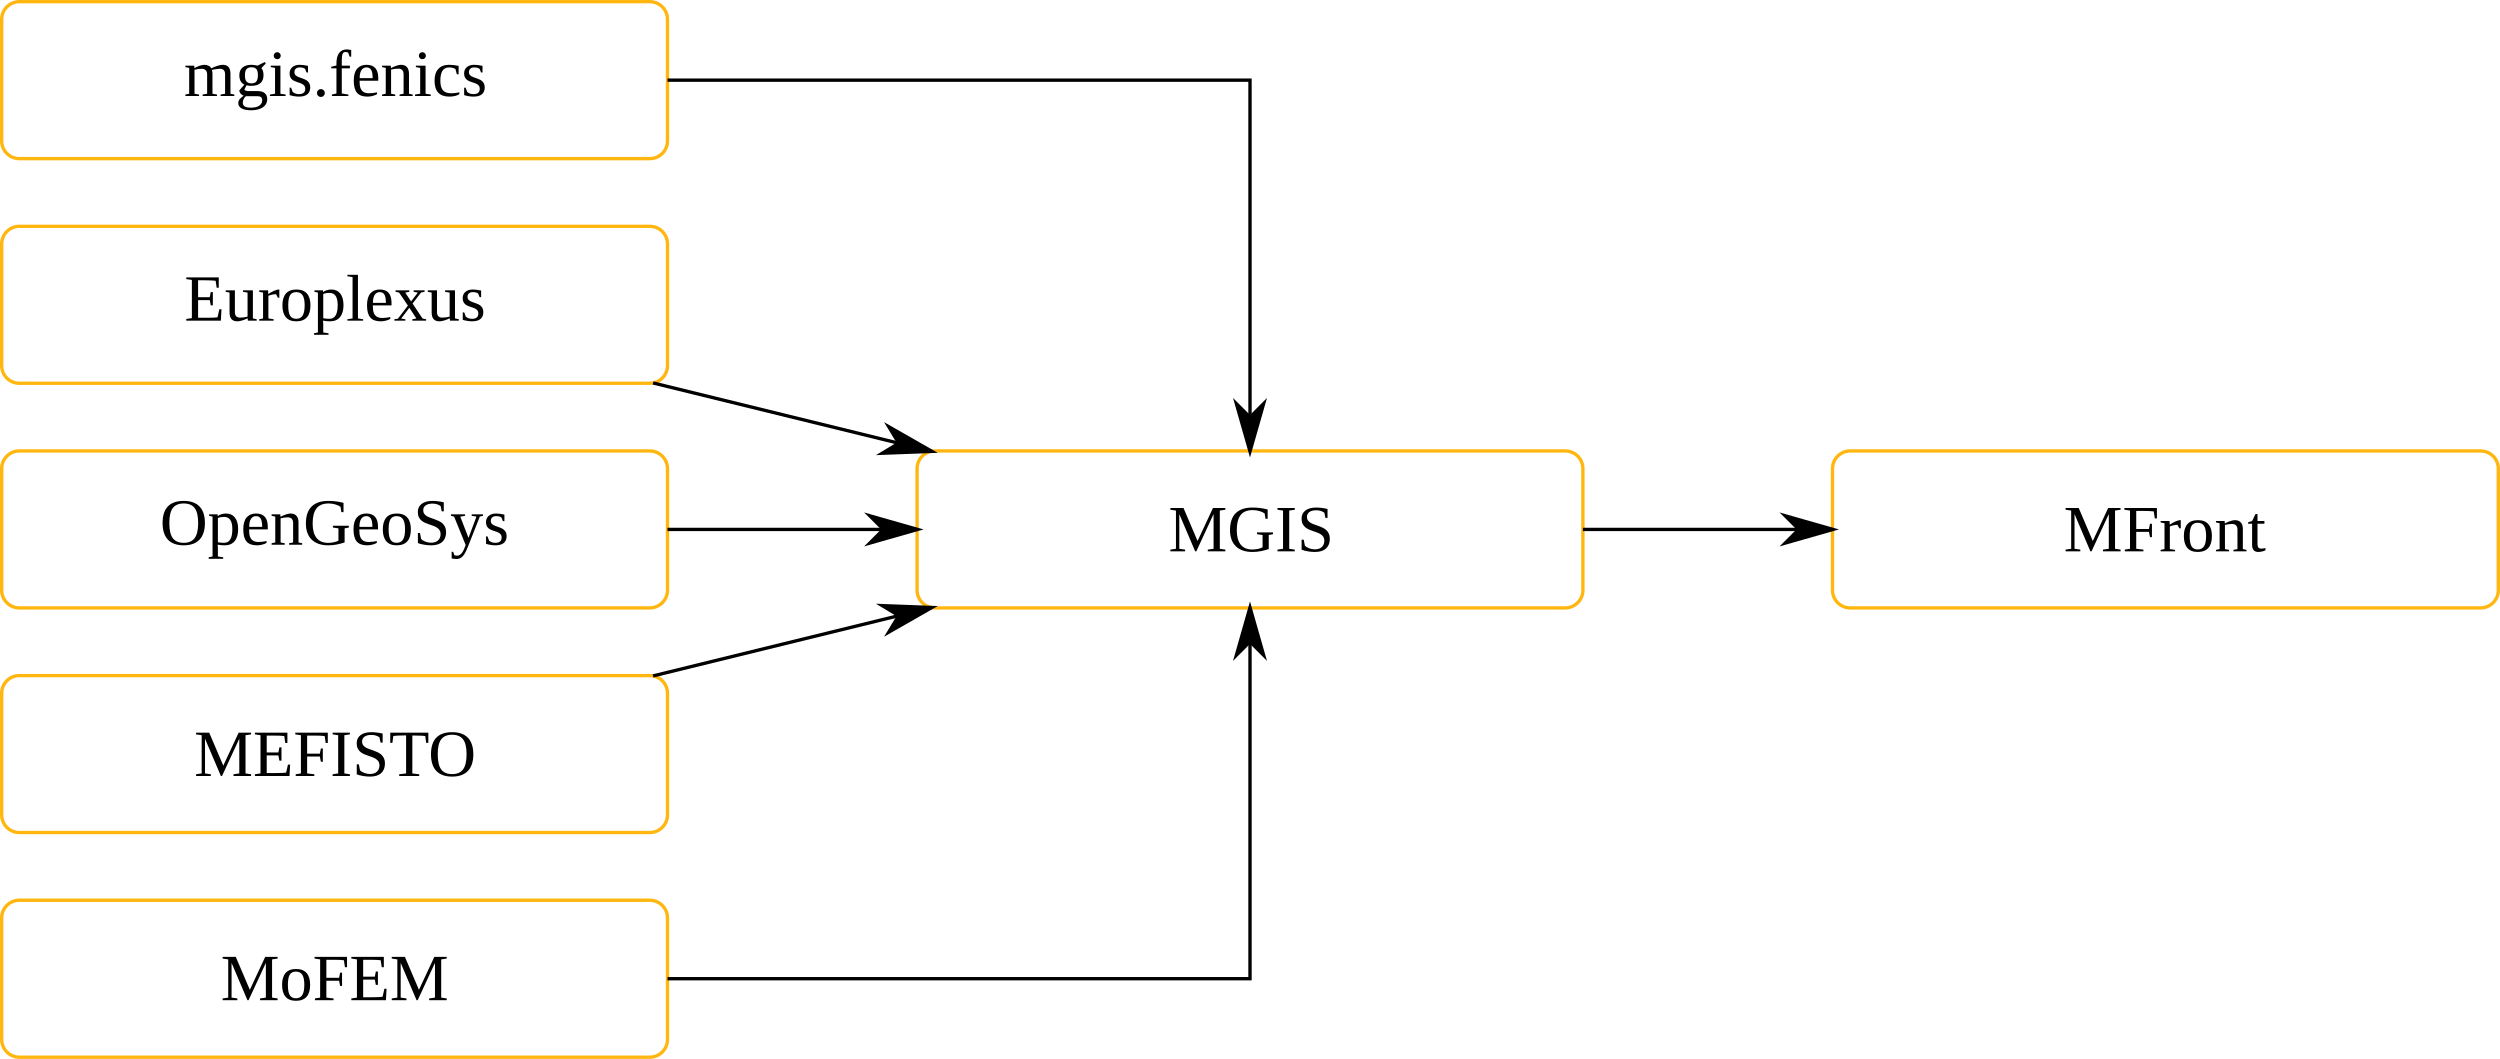
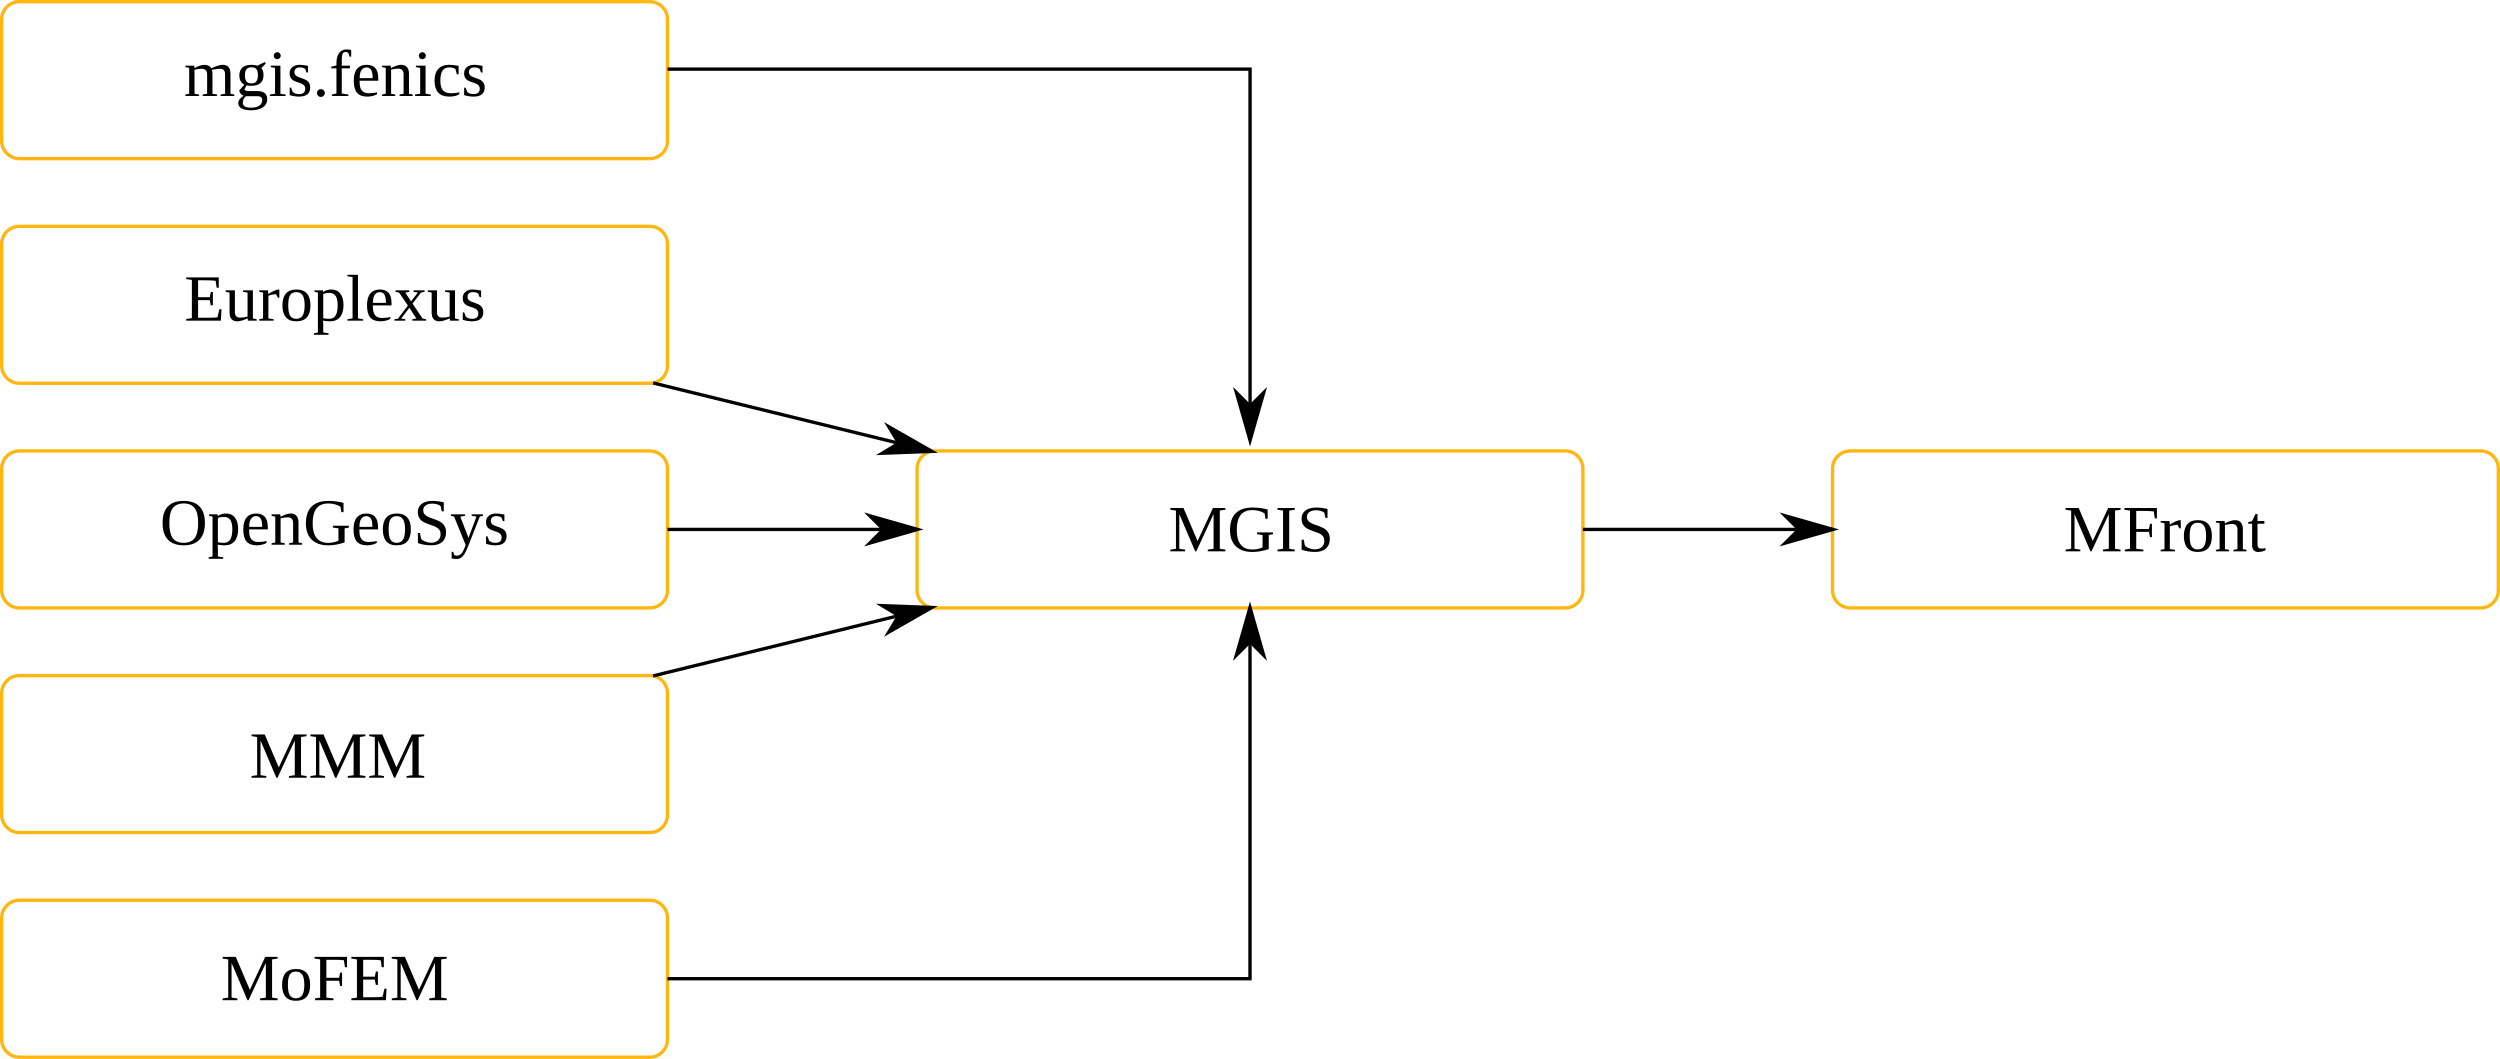
<svg xmlns="http://www.w3.org/2000/svg" width="746.509mm" height="316.18mm" viewBox="0 0 746.509 316.18" version="1.1" id="svg8">
  <defs id="defs2">
    <marker style="overflow:visible" id="marker5263" refX="0" refY="0" orient="auto">
      <path transform="matrix(-0.8,0,0,-0.8,-10,0)" style="fill:#000000;fill-opacity:1;fill-rule:evenodd;stroke:#000000;stroke-width:1pt;stroke-opacity:1" d="M 0,0 5,-5 -12.5,0 5,5 Z" id="path5261" />
    </marker>
    <marker orient="auto" refY="0" refX="0" id="marker5203" style="overflow:visible">
      <path id="path5201" d="M 0,0 5,-5 -12.5,0 5,5 Z" style="fill:#000000;fill-opacity:1;fill-rule:evenodd;stroke:#000000;stroke-width:1pt;stroke-opacity:1" transform="matrix(-0.8,0,0,-0.8,-10,0)" />
    </marker>
    <marker style="overflow:visible" id="marker5157" refX="0" refY="0" orient="auto">
      <path transform="matrix(-0.8,0,0,-0.8,-10,0)" style="fill:#000000;fill-opacity:1;fill-rule:evenodd;stroke:#000000;stroke-width:1pt;stroke-opacity:1" d="M 0,0 5,-5 -12.5,0 5,5 Z" id="path5155" />
    </marker>
    <marker orient="auto" refY="0" refX="0" id="marker5117" style="overflow:visible">
      <path id="path5115" d="M 0,0 5,-5 -12.5,0 5,5 Z" style="fill:#000000;fill-opacity:1;fill-rule:evenodd;stroke:#000000;stroke-width:1pt;stroke-opacity:1" transform="matrix(-0.8,0,0,-0.8,-10,0)" />
    </marker>
    <marker style="overflow:visible" id="marker5083" refX="0" refY="0" orient="auto">
      <path transform="matrix(-0.8,0,0,-0.8,-10,0)" style="fill:#000000;fill-opacity:1;fill-rule:evenodd;stroke:#000000;stroke-width:1pt;stroke-opacity:1" d="M 0,0 5,-5 -12.5,0 5,5 Z" id="path5081" />
    </marker>
    <marker orient="auto" refY="0" refX="0" id="Arrow1Lend" style="overflow:visible">
      <path id="path4796" d="M 0,0 5,-5 -12.5,0 5,5 Z" style="fill:#000000;fill-opacity:1;fill-rule:evenodd;stroke:#000000;stroke-width:1pt;stroke-opacity:1" transform="matrix(-0.8,0,0,-0.8,-10,0)" />
    </marker>
  </defs>
  <g id="layer1" transform="translate(216.4647,-51.97527)">
    <g id="g4654" transform="translate(-112.9447,-1.775357)">
      <text id="text4487" y="218.381" x="245.392" style="font-style:normal;font-variant:normal;font-weight:normal;font-stretch:normal;font-size:19.756px;line-height:125%;font-family:'Times New Roman';-inkscape-font-specification:'Times New Roman, ';text-align:start;letter-spacing:0px;word-spacing:0px;text-anchor:start;fill:#000000;fill-opacity:1;stroke:none;stroke-width:0.265px;stroke-linecap:butt;stroke-linejoin:miter;stroke-opacity:1" xml:space="preserve">
        <tspan style="stroke-width:0.265px" y="218.381" x="245.392" id="tspan4485">MGIS</tspan>
      </text>
      <rect ry="5.292" y="188.406" x="170.327" height="46.869" width="198.815" id="rect4529" style="opacity:0.938;fill:none;fill-opacity:1;stroke:#ffb100;stroke-width:1;stroke-miterlimit:4;stroke-dasharray:none;stroke-dashoffset:0;stroke-opacity:1;paint-order:fill markers stroke" />
    </g>
    <g id="g4604" transform="translate(-56.83669,113.5948)">
      <text id="text4491" y="34.139" x="-104.571" style="font-style:normal;font-variant:normal;font-weight:normal;font-stretch:normal;font-size:19.756px;line-height:125%;font-family:'Times New Roman';-inkscape-font-specification:'Times New Roman, ';text-align:start;letter-spacing:0px;word-spacing:0px;text-anchor:start;fill:#000000;fill-opacity:1;stroke:none;stroke-width:0.265px;stroke-linecap:butt;stroke-linejoin:miter;stroke-opacity:1" xml:space="preserve">
        <tspan style="stroke-width:0.265px" y="34.139" x="-104.571" id="tspan4489">Europlexus</tspan>
      </text>
      <rect ry="5.292" y="5.958" x="-159.128" height="46.869" width="198.815" id="rect4529-3" style="opacity:0.938;fill:none;fill-opacity:1;stroke:#ffb100;stroke-width:1;stroke-miterlimit:4;stroke-dasharray:none;stroke-dashoffset:0;stroke-opacity:1;paint-order:fill markers stroke" />
    </g>
    <g id="g4594" transform="translate(-51.54501,-75.94735)">
      <text id="text4499" y="156.584" x="-109.992" style="font-style:normal;font-variant:normal;font-weight:normal;font-stretch:normal;font-size:19.756px;line-height:125%;font-family:'Times New Roman';-inkscape-font-specification:'Times New Roman, ';text-align:start;letter-spacing:0px;word-spacing:0px;text-anchor:start;fill:#000000;fill-opacity:1;stroke:none;stroke-width:0.265px;stroke-linecap:butt;stroke-linejoin:miter;stroke-opacity:1" xml:space="preserve">
        <tspan style="stroke-width:0.265px" y="156.584" x="-109.992" id="tspan4497">mgis.fenics</tspan>
      </text>
      <rect ry="5.292" y="128.423" x="-164.42" height="46.869" width="198.815" id="rect4529-7" style="opacity:0.938;fill:none;fill-opacity:1;stroke:#ffb100;stroke-width:1;stroke-miterlimit:4;stroke-dasharray:none;stroke-dashoffset:0;stroke-opacity:1;paint-order:fill markers stroke" />
    </g>
    <g id="g4589" transform="translate(-57.59264,17.3869)">
      <text id="text4503" y="197.236" x="-111.136" style="font-style:normal;font-variant:normal;font-weight:normal;font-stretch:normal;font-size:19.756px;line-height:125%;font-family:'Times New Roman';-inkscape-font-specification:'Times New Roman, ';text-align:start;letter-spacing:0px;word-spacing:0px;text-anchor:start;fill:#000000;fill-opacity:1;stroke:none;stroke-width:0.265px;stroke-linecap:butt;stroke-linejoin:miter;stroke-opacity:1" xml:space="preserve">
        <tspan style="stroke-width:0.265px" y="197.236" x="-111.136" id="tspan4501">OpenGeoSys</tspan>
      </text>
      <rect ry="5.292" y="169.244" x="-158.372" height="46.869" width="198.815" id="rect4529-5" style="opacity:0.938;fill:none;fill-opacity:1;stroke:#ffb100;stroke-width:1;stroke-miterlimit:4;stroke-dasharray:none;stroke-dashoffset:0;stroke-opacity:1;paint-order:fill markers stroke" />
    </g>
    <g id="g4584" transform="translate(-4.675965,-10.02931)">
-       <text id="text4515" y="293.713" x="-153.804" style="font-style:normal;font-variant:normal;font-weight:normal;font-stretch:normal;font-size:19.756px;line-height:125%;font-family:'Times New Roman';-inkscape-font-specification:'Times New Roman, ';text-align:start;letter-spacing:0px;word-spacing:0px;text-anchor:start;fill:#000000;fill-opacity:1;stroke:none;stroke-width:0.265px;stroke-linecap:butt;stroke-linejoin:miter;stroke-opacity:1" xml:space="preserve">
-         <tspan style="stroke-width:0.265px" y="293.713" x="-153.804" id="tspan4513">MEFISTO</tspan>
+       <text id="text4515" y="294.247" x="-137.233" style="font-style:normal;font-variant:normal;font-weight:normal;font-stretch:normal;font-size:19.756px;line-height:125%;font-family:'Times New Roman';-inkscape-font-specification:'Times New Roman, ';text-align:start;letter-spacing:0px;word-spacing:0px;text-anchor:start;fill:#000000;fill-opacity:1;stroke:none;stroke-width:0.265px;stroke-linecap:butt;stroke-linejoin:miter;stroke-opacity:1" xml:space="preserve">
+         <tspan style="stroke-width:0.265px" y="294.247" x="-137.233" id="tspan4513">MMM</tspan>
      </text>
      <rect ry="5.292" y="263.738" x="-211.289" height="46.869" width="198.815" id="rect4529-35" style="opacity:0.938;fill:none;fill-opacity:1;stroke:#ffb100;stroke-width:1;stroke-miterlimit:4;stroke-dasharray:none;stroke-dashoffset:0;stroke-opacity:1;paint-order:fill markers stroke" />
    </g>
    <g id="g5253">
      <text id="text4519" y="350.626" x="-150.55" style="font-style:normal;font-variant:normal;font-weight:normal;font-stretch:normal;font-size:19.756px;line-height:125%;font-family:'Times New Roman';-inkscape-font-specification:'Times New Roman, ';text-align:start;letter-spacing:0px;word-spacing:0px;text-anchor:start;fill:#000000;fill-opacity:1;stroke:none;stroke-width:0.265px;stroke-linecap:butt;stroke-linejoin:miter;stroke-opacity:1" xml:space="preserve">
        <tspan style="stroke-width:0.265px" y="350.626" x="-150.55" id="tspan4517">MoFEM</tspan>
      </text>
      <rect ry="5.292" y="320.787" x="-215.965" height="46.869" width="198.815" id="rect4529-62" style="opacity:0.938;fill:none;fill-opacity:1;stroke:#ffb100;stroke-width:1;stroke-miterlimit:4;stroke-dasharray:none;stroke-dashoffset:0;stroke-opacity:1;paint-order:fill markers stroke" />
    </g>
    <g id="g4710">
      <text id="text4487-1" y="216.606" x="399.761" style="font-style:normal;font-variant:normal;font-weight:normal;font-stretch:normal;font-size:19.756px;line-height:125%;font-family:'Times New Roman';-inkscape-font-specification:'Times New Roman, ';text-align:start;letter-spacing:0px;word-spacing:0px;text-anchor:start;fill:#000000;fill-opacity:1;stroke:none;stroke-width:0.265px;stroke-linecap:butt;stroke-linejoin:miter;stroke-opacity:1" xml:space="preserve">
        <tspan style="stroke-width:0.265px" y="216.606" x="399.761" id="tspan4485-2">MFront</tspan>
      </text>
      <rect ry="5.292" y="186.631" x="330.729" height="46.869" width="198.815" id="rect4529-70" style="opacity:0.938;fill:none;fill-opacity:1;stroke:#ffb100;stroke-width:1;stroke-miterlimit:4;stroke-dasharray:none;stroke-dashoffset:0;stroke-opacity:1;paint-order:fill markers stroke" />
    </g>
    <path style="fill:none;fill-rule:evenodd;stroke:#000000;stroke-width:1;stroke-linecap:butt;stroke-linejoin:miter;stroke-miterlimit:4;stroke-dasharray:none;stroke-opacity:1;marker-end:url(#marker5083)" d="m -21.441,166.329 83.115,20.396" id="path4777" />
    <path style="fill:none;fill-rule:evenodd;stroke:#000000;stroke-width:1;stroke-linecap:butt;stroke-linejoin:miter;stroke-miterlimit:4;stroke-dasharray:none;stroke-opacity:1;marker-end:url(#marker5117)" d="m -17.149,210.065 74.531,0" id="path4779" />
    <path style="fill:none;fill-rule:evenodd;stroke:#000000;stroke-width:1;stroke-linecap:butt;stroke-linejoin:miter;stroke-miterlimit:4;stroke-dasharray:none;stroke-opacity:1;marker-end:url(#marker5157)" d="M -21.441,253.802 61.674,233.406" id="path4781" />
    <path style="fill:none;fill-rule:evenodd;stroke:#000000;stroke-width:1;stroke-linecap:butt;stroke-linejoin:miter;stroke-miterlimit:4;stroke-dasharray:none;stroke-opacity:1;marker-end:url(#marker5263)" d="m 256.198,210.065 74.531,-1e-5" id="path4785" />
-     <path style="fill:none;fill-rule:evenodd;stroke:#000000;stroke-width:1;stroke-linecap:butt;stroke-linejoin:miter;stroke-miterlimit:4;stroke-dasharray:none;stroke-opacity:1;marker-end:url(#Arrow1Lend)" d="M -17.149,75.91 H 156.79 V 186.631" id="path4789" />
+     <path style="fill:none;fill-rule:evenodd;stroke:#000000;stroke-width:1;stroke-linecap:butt;stroke-linejoin:miter;stroke-miterlimit:4;stroke-dasharray:none;stroke-opacity:1;marker-end:url(#Arrow1Lend)" d="M -17.133,72.617 H 156.807 V 183.339" id="path4789" />
    <path style="fill:none;fill-rule:evenodd;stroke:#000000;stroke-width:1;stroke-linecap:butt;stroke-linejoin:miter;stroke-miterlimit:4;stroke-dasharray:none;stroke-opacity:1;marker-end:url(#marker5203)" d="M -17.149,344.221 H 156.79 V 233.5" id="path4791" />
  </g>
</svg>
